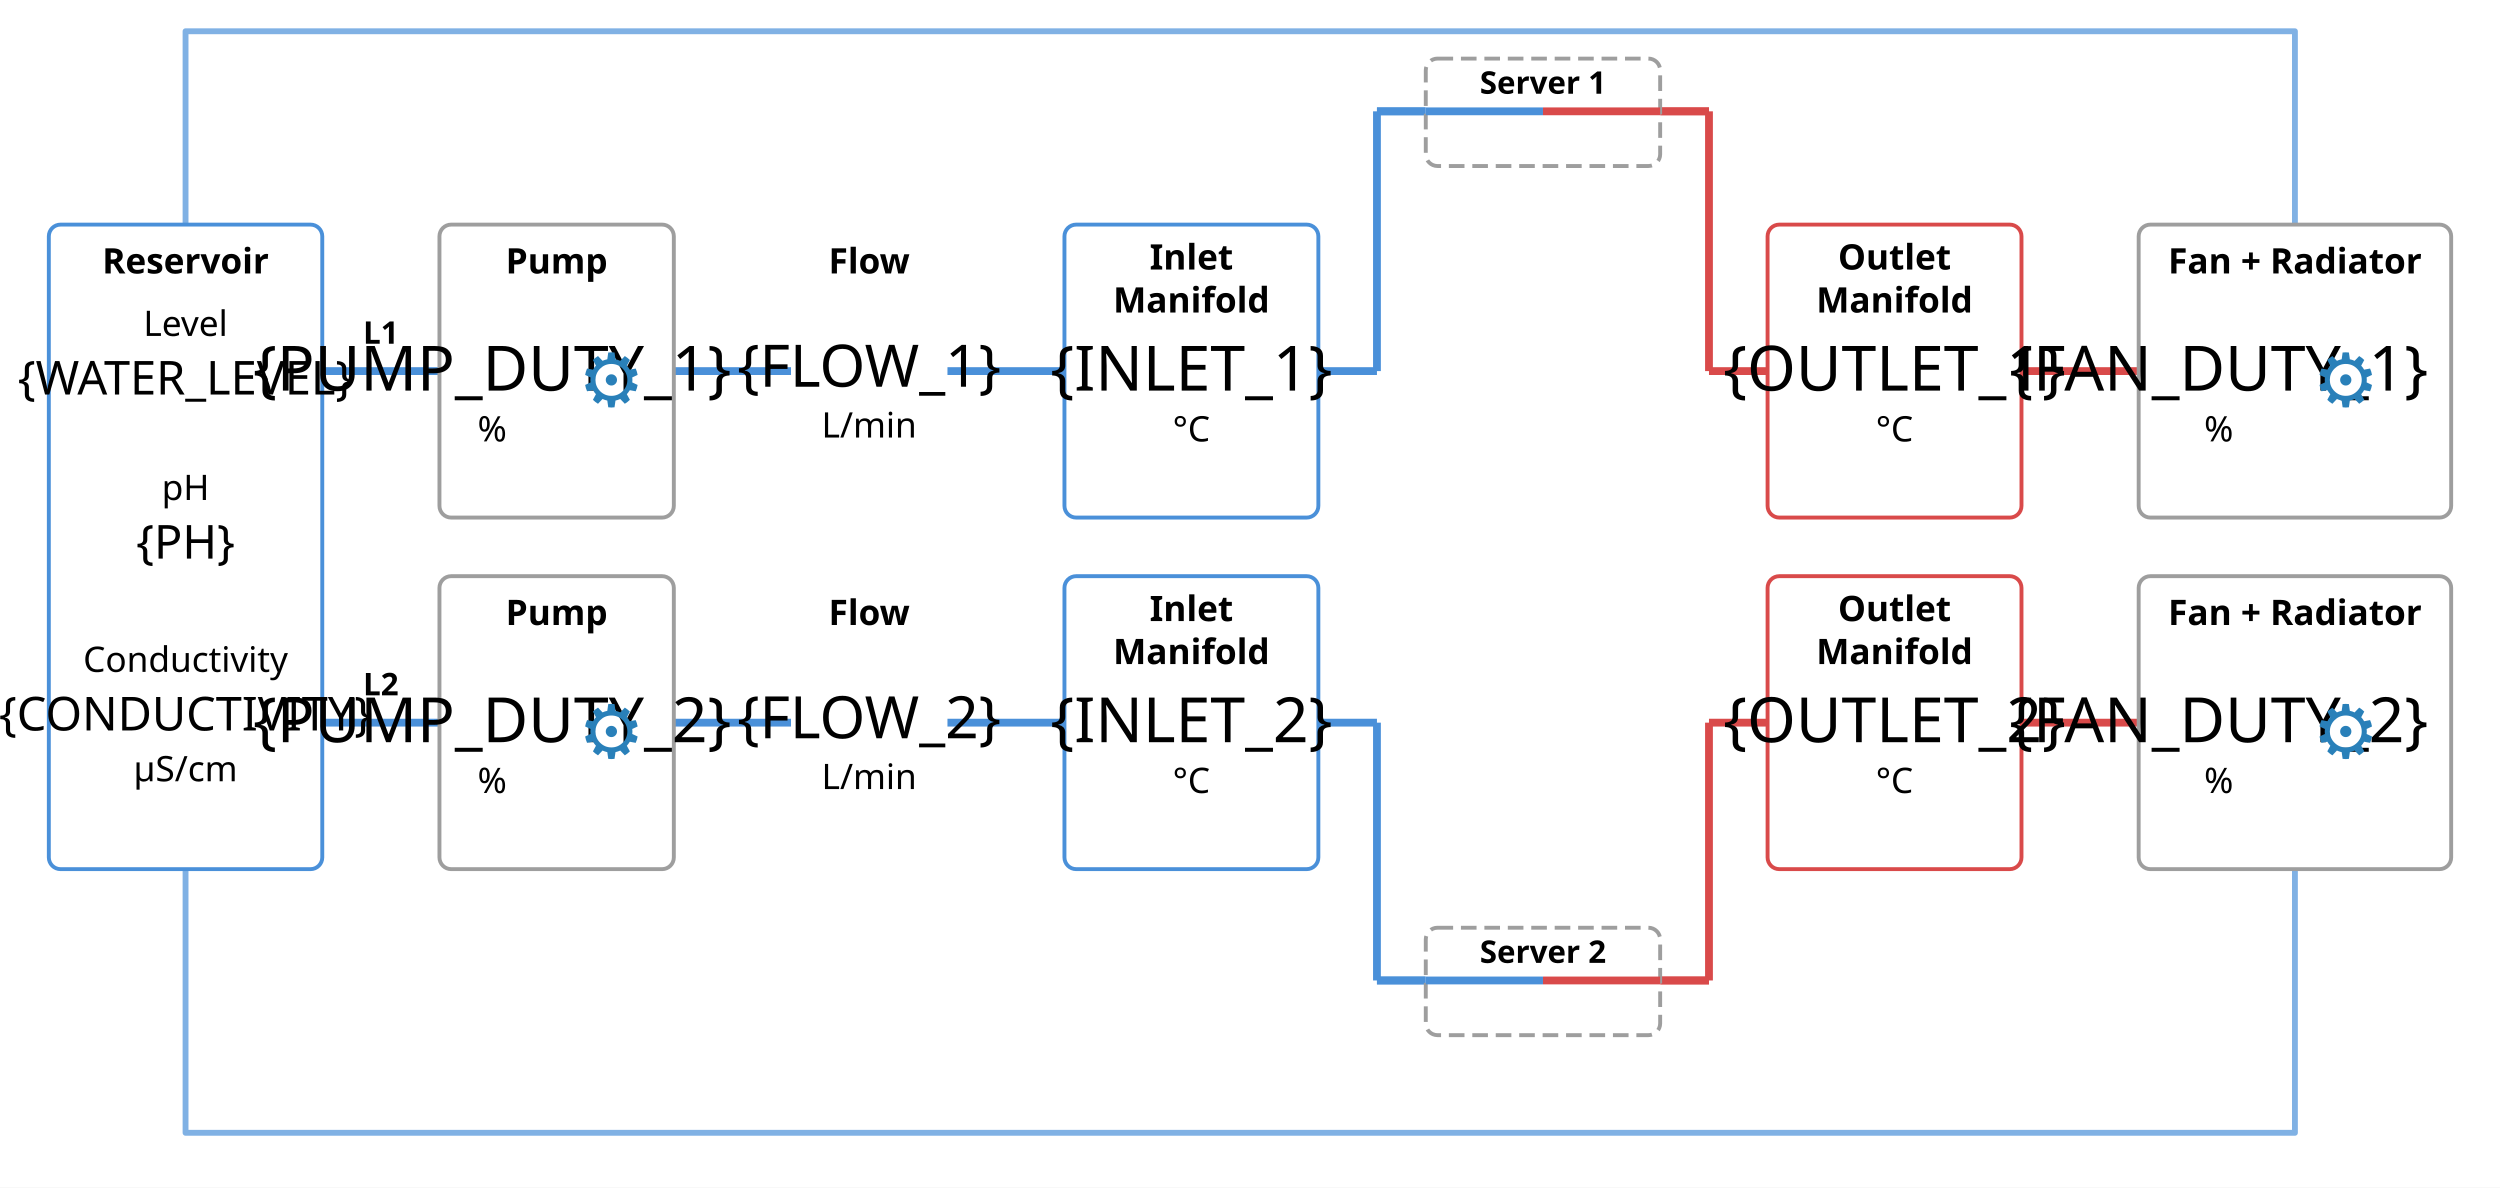
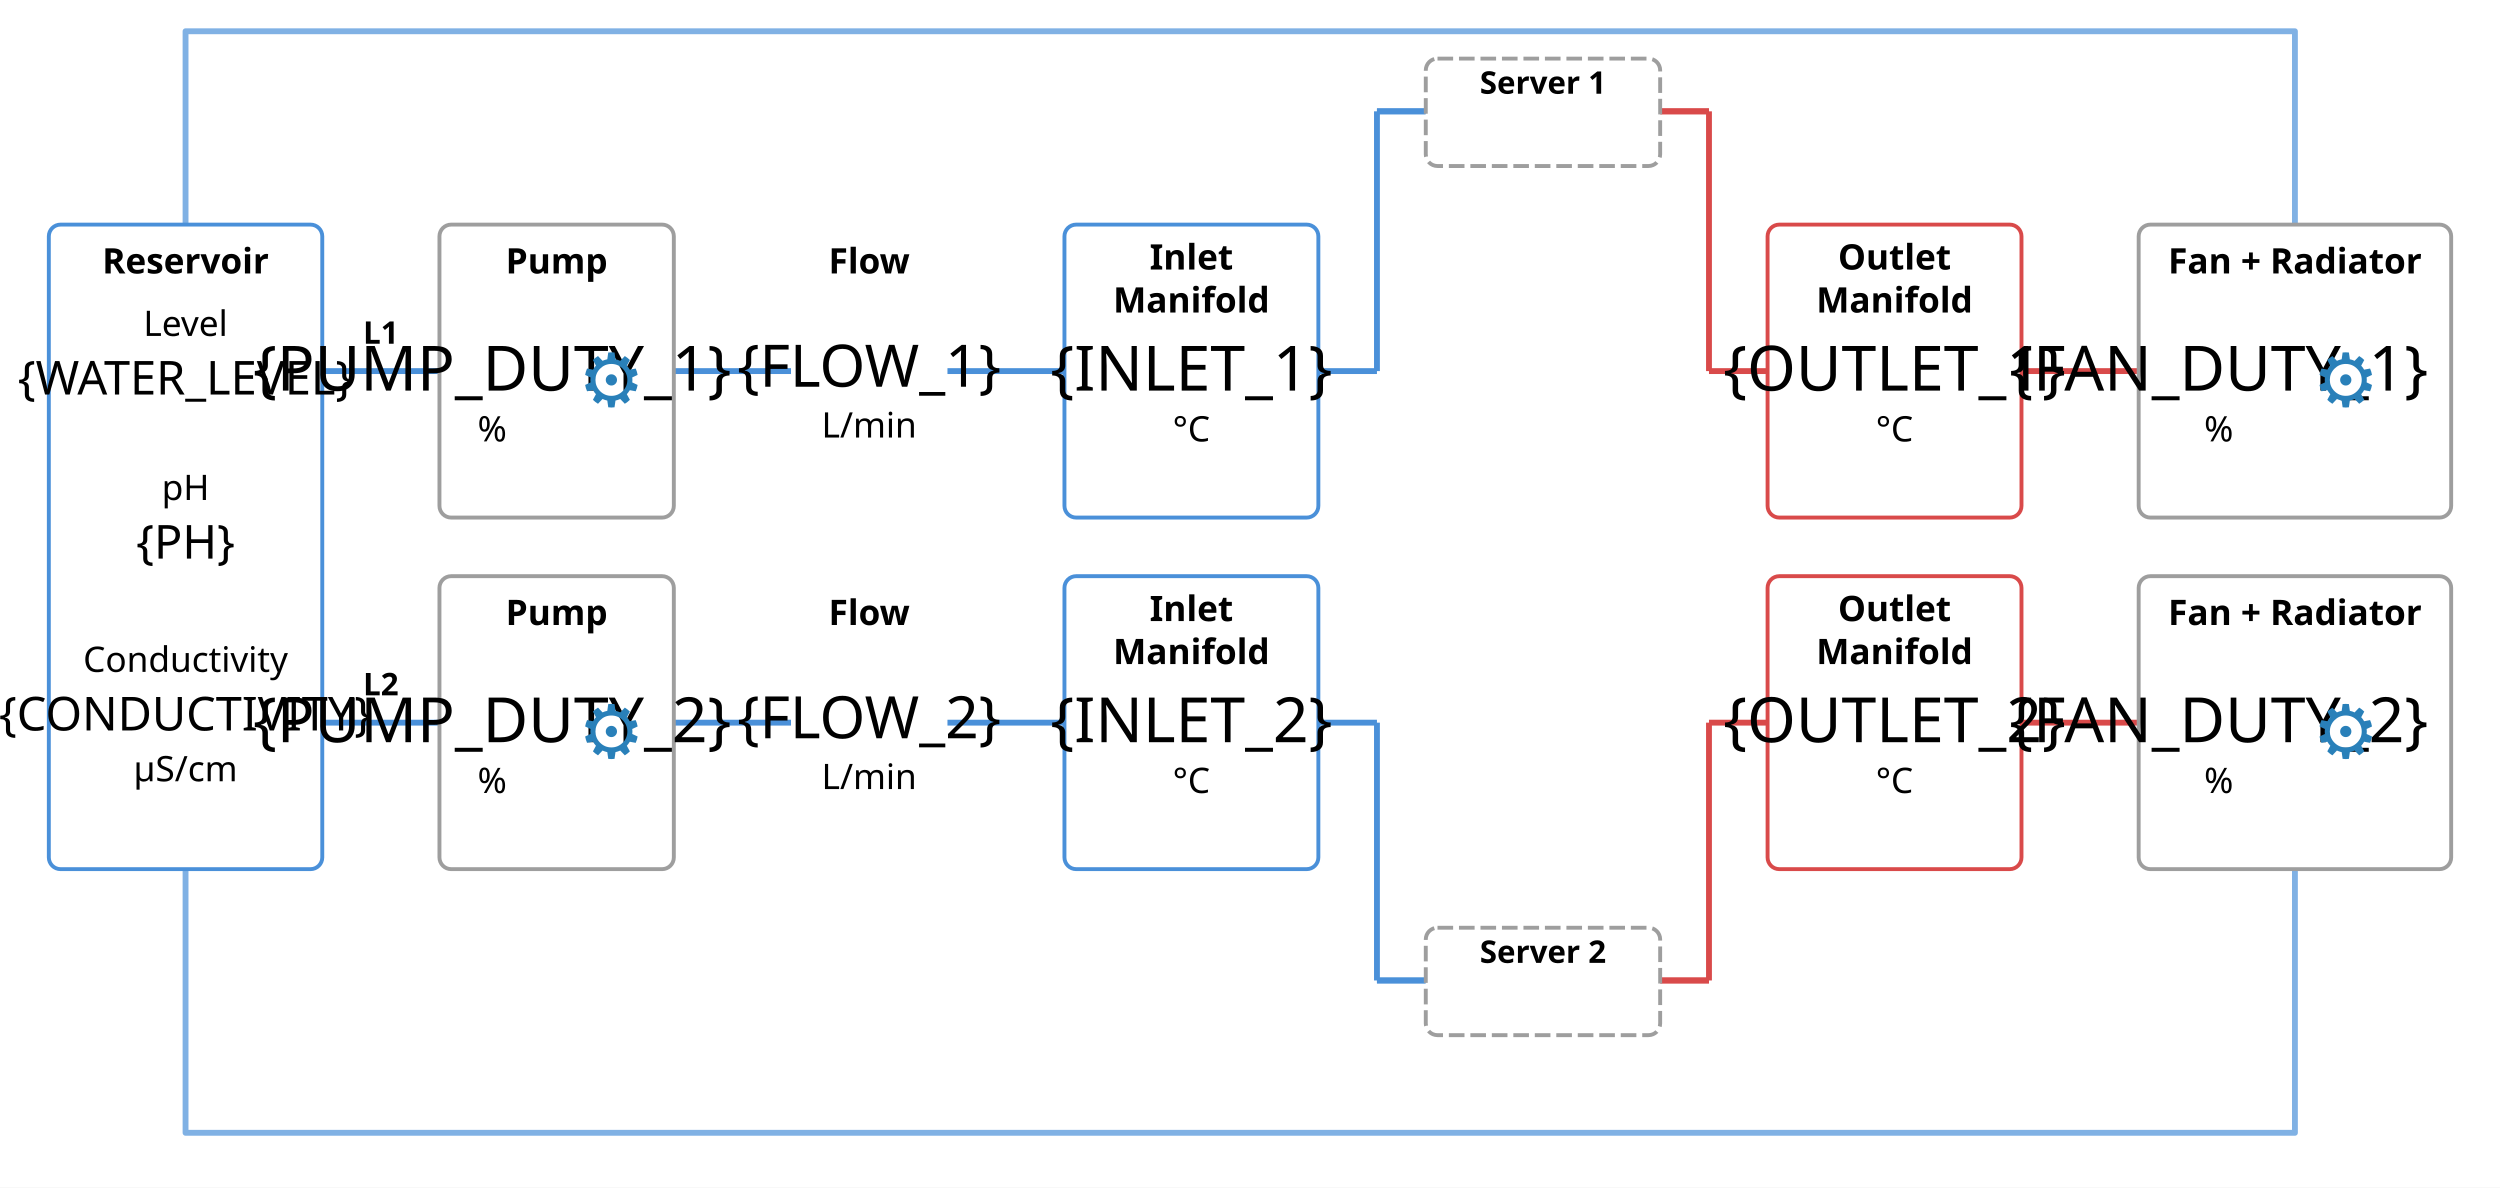
<svg xmlns="http://www.w3.org/2000/svg" viewBox="0 0 1280 608" width="1280" height="608">
  <rect width="1280" height="608" fill="#ffffff" />
  <polyline points="1175,115 1175,16 95,16 95,115" fill="none" stroke="#4a90d9" stroke-width="3" stroke-linejoin="round" opacity="0.7" />
  <polyline points="1175,445 1175,580 95,580 95,445" fill="none" stroke="#4a90d9" stroke-width="3" stroke-linejoin="round" opacity="0.7" />
-   <line x1="165" y1="190" x2="225" y2="190" stroke="#4a90d9" stroke-width="4" />
-   <line x1="345" y1="190" x2="405" y2="190" stroke="#4a90d9" stroke-width="4" />
-   <line x1="485" y1="190" x2="545" y2="190" stroke="#4a90d9" stroke-width="4" />
-   <line x1="675" y1="190" x2="705" y2="190" stroke="#4a90d9" stroke-width="4" />
-   <line x1="705" y1="190" x2="705" y2="57" stroke="#4a90d9" stroke-width="4" />
-   <line x1="705" y1="57" x2="730" y2="57" stroke="#4a90d9" stroke-width="4" />
-   <line x1="165" y1="370" x2="225" y2="370" stroke="#4a90d9" stroke-width="4" />
-   <line x1="345" y1="370" x2="405" y2="370" stroke="#4a90d9" stroke-width="4" />
-   <line x1="485" y1="370" x2="545" y2="370" stroke="#4a90d9" stroke-width="4" />
-   <line x1="675" y1="370" x2="705" y2="370" stroke="#4a90d9" stroke-width="4" />
-   <line x1="705" y1="370" x2="705" y2="502" stroke="#4a90d9" stroke-width="4" />
-   <line x1="705" y1="502" x2="730" y2="502" stroke="#4a90d9" stroke-width="4" />
-   <line x1="850" y1="57" x2="875" y2="57" stroke="#d94a4a" stroke-width="4" />
-   <line x1="875" y1="57" x2="875" y2="190" stroke="#d94a4a" stroke-width="4" />
-   <line x1="875" y1="190" x2="905" y2="190" stroke="#d94a4a" stroke-width="4" />
-   <line x1="850" y1="502" x2="875" y2="502" stroke="#d94a4a" stroke-width="4" />
-   <line x1="875" y1="502" x2="875" y2="370" stroke="#d94a4a" stroke-width="4" />
-   <line x1="875" y1="370" x2="905" y2="370" stroke="#d94a4a" stroke-width="4" />
-   <line x1="1035" y1="190" x2="1095" y2="190" stroke="#d94a4a" stroke-width="4" />
-   <line x1="1035" y1="370" x2="1095" y2="370" stroke="#d94a4a" stroke-width="4" />
+   <line x1="165" y1="190" x2="225" y2="190" stroke="#4a90d9" stroke-width="3" />
+   <line x1="345" y1="190" x2="405" y2="190" stroke="#4a90d9" stroke-width="3" />
+   <line x1="485" y1="190" x2="545" y2="190" stroke="#4a90d9" stroke-width="3" />
+   <line x1="675" y1="190" x2="705" y2="190" stroke="#4a90d9" stroke-width="3" />
+   <line x1="705" y1="190" x2="705" y2="57" stroke="#4a90d9" stroke-width="3" />
+   <line x1="705" y1="57" x2="730" y2="57" stroke="#4a90d9" stroke-width="3" />
+   <line x1="165" y1="370" x2="225" y2="370" stroke="#4a90d9" stroke-width="3" />
+   <line x1="345" y1="370" x2="405" y2="370" stroke="#4a90d9" stroke-width="3" />
+   <line x1="485" y1="370" x2="545" y2="370" stroke="#4a90d9" stroke-width="3" />
+   <line x1="675" y1="370" x2="705" y2="370" stroke="#4a90d9" stroke-width="3" />
+   <line x1="705" y1="370" x2="705" y2="502" stroke="#4a90d9" stroke-width="3" />
+   <line x1="705" y1="502" x2="730" y2="502" stroke="#4a90d9" stroke-width="3" />
+   <line x1="850" y1="57" x2="875" y2="57" stroke="#d94a4a" stroke-width="3" />
+   <line x1="875" y1="57" x2="875" y2="190" stroke="#d94a4a" stroke-width="3" />
+   <line x1="875" y1="190" x2="905" y2="190" stroke="#d94a4a" stroke-width="3" />
+   <line x1="850" y1="502" x2="875" y2="502" stroke="#d94a4a" stroke-width="3" />
+   <line x1="875" y1="502" x2="875" y2="370" stroke="#d94a4a" stroke-width="3" />
+   <line x1="875" y1="370" x2="905" y2="370" stroke="#d94a4a" stroke-width="3" />
+   <line x1="1035" y1="190" x2="1095" y2="190" stroke="#d94a4a" stroke-width="3" />
+   <line x1="1035" y1="370" x2="1095" y2="370" stroke="#d94a4a" stroke-width="3" />
  <rect x="25" y="115" width="140" height="330" rx="6" fill="#ffffff" stroke="#4a90d9" stroke-width="2" />
  <rect x="225" y="115" width="120" height="150" rx="6" fill="#ffffff" stroke="#9e9e9e" stroke-width="2" />
  <rect x="225" y="295" width="120" height="150" rx="6" fill="#ffffff" stroke="#9e9e9e" stroke-width="2" />
  <rect x="405" y="115" width="80" height="150" rx="6" fill="#ffffff" stroke="none" />
  <rect x="405" y="295" width="80" height="150" rx="6" fill="#ffffff" stroke="none" />
  <rect x="545" y="115" width="130" height="150" rx="6" fill="#ffffff" stroke="#4a90d9" stroke-width="2" />
  <rect x="545" y="295" width="130" height="150" rx="6" fill="#ffffff" stroke="#4a90d9" stroke-width="2" />
  <rect x="905" y="115" width="130" height="150" rx="6" fill="#ffffff" stroke="#d94a4a" stroke-width="2" />
  <rect x="905" y="295" width="130" height="150" rx="6" fill="#ffffff" stroke="#d94a4a" stroke-width="2" />
  <rect x="1095" y="115" width="160" height="150" rx="6" fill="#ffffff" stroke="#9e9e9e" stroke-width="2" />
  <rect x="1095" y="295" width="160" height="150" rx="6" fill="#ffffff" stroke="#9e9e9e" stroke-width="2" />
-   <line x1="705" y1="57" x2="730" y2="57" stroke="#4a90d9" stroke-width="4" />
-   <line x1="850" y1="57" x2="875" y2="57" stroke="#d94a4a" stroke-width="4" />
-   <line x1="705" y1="502" x2="730" y2="502" stroke="#4a90d9" stroke-width="4" />
-   <line x1="850" y1="502" x2="875" y2="502" stroke="#d94a4a" stroke-width="4" />
-   <rect x="730" y="30" width="120" height="55" rx="6" fill="#ffffff" stroke="#9e9e9e" stroke-width="2" stroke-dasharray="8,4" />
-   <rect x="730" y="475" width="120" height="55" rx="6" fill="#ffffff" stroke="#9e9e9e" stroke-width="2" stroke-dasharray="8,4" />
-   <line x1="730" y1="57" x2="790" y2="57" stroke="#4a90d9" stroke-width="4" />
-   <line x1="790" y1="57" x2="850" y2="57" stroke="#d94a4a" stroke-width="4" />
-   <line x1="730" y1="502" x2="790" y2="502" stroke="#4a90d9" stroke-width="4" />
-   <line x1="790" y1="502" x2="850" y2="502" stroke="#d94a4a" stroke-width="4" />
+   <line x1="705" y1="57" x2="730" y2="57" stroke="#4a90d9" stroke-width="3" />
+   <line x1="850" y1="57" x2="875" y2="57" stroke="#d94a4a" stroke-width="3" />
+   <line x1="705" y1="502" x2="730" y2="502" stroke="#4a90d9" stroke-width="3" />
+   <line x1="850" y1="502" x2="875" y2="502" stroke="#d94a4a" stroke-width="3" />
+   <rect x="730" y="30" width="120" height="55" rx="6" fill="#ffffff" stroke="#9e9e9e" stroke-width="2" stroke-dasharray="8,3" />
+   <rect x="730" y="475" width="120" height="55" rx="6" fill="#ffffff" stroke="#9e9e9e" stroke-width="2" stroke-dasharray="8,3" />
  <text x="95" y="140" text-anchor="middle" font-family="sans-serif" font-size="18" font-weight="bold" fill="#000000">Reservoir</text>
  <text x="95" y="172" text-anchor="middle" font-family="sans-serif" font-size="18" fill="#000000">Level</text>
  <text x="95" y="202" text-anchor="middle" font-family="sans-serif" font-size="24" fill="{WATER_LEVEL_C}">{WATER_LEVEL}</text>
  <text x="95" y="256" text-anchor="middle" font-family="sans-serif" font-size="18" fill="#000000">pH</text>
  <text x="95" y="286" text-anchor="middle" font-family="sans-serif" font-size="24" fill="#000000">{PH}</text>
  <text x="95" y="344" text-anchor="middle" font-family="sans-serif" font-size="18" fill="#000000">Conductivity</text>
  <text x="95" y="374" text-anchor="middle" font-family="sans-serif" font-size="24" fill="#000000">{CONDUCTIVITY}</text>
  <text x="95" y="400" text-anchor="middle" font-family="sans-serif" font-size="18" fill="#000000">µS/cm</text>
  <text x="195" y="176" text-anchor="middle" font-family="sans-serif" font-size="16" font-weight="bold" fill="#000000">L1</text>
  <text x="195" y="356" text-anchor="middle" font-family="sans-serif" font-size="16" font-weight="bold" fill="#000000">L2</text>
  <text x="285" y="140" text-anchor="middle" font-family="sans-serif" font-size="18" font-weight="bold" fill="#000000">Pump</text>
  <text x="252" y="200" text-anchor="middle" font-family="sans-serif" font-size="32" fill="#000000">{PUMP_DUTY_1}</text>
  <text x="252" y="226" text-anchor="middle" font-family="sans-serif" font-size="18" fill="#000000">%</text>
  <text x="296" y="208" text-anchor="start" font-family="sans-serif" font-size="38" fill="#2980b9">⚙</text>
  <text x="285" y="320" text-anchor="middle" font-family="sans-serif" font-size="18" font-weight="bold" fill="#000000">Pump</text>
  <text x="252" y="380" text-anchor="middle" font-family="sans-serif" font-size="32" fill="#000000">{PUMP_DUTY_2}</text>
  <text x="252" y="406" text-anchor="middle" font-family="sans-serif" font-size="18" fill="#000000">%</text>
  <text x="296" y="388" text-anchor="start" font-family="sans-serif" font-size="38" fill="#2980b9">⚙</text>
  <text x="445" y="140" text-anchor="middle" font-family="sans-serif" font-size="18" font-weight="bold" fill="#000000">Flow</text>
  <text x="445" y="198" text-anchor="middle" font-family="sans-serif" font-size="30" fill="#000000">{FLOW_1}</text>
  <text x="445" y="224" text-anchor="middle" font-family="sans-serif" font-size="18" fill="#000000">L/min</text>
  <text x="445" y="320" text-anchor="middle" font-family="sans-serif" font-size="18" font-weight="bold" fill="#000000">Flow</text>
  <text x="445" y="378" text-anchor="middle" font-family="sans-serif" font-size="30" fill="#000000">{FLOW_2}</text>
  <text x="445" y="404" text-anchor="middle" font-family="sans-serif" font-size="18" fill="#000000">L/min</text>
  <text x="610" y="138" text-anchor="middle" font-family="sans-serif" font-size="18" font-weight="bold" fill="#000000">Inlet</text>
  <text x="610" y="160" text-anchor="middle" font-family="sans-serif" font-size="18" font-weight="bold" fill="#000000">Manifold</text>
  <text x="610" y="200" text-anchor="middle" font-family="sans-serif" font-size="32" fill="{INLET_1_C}">{INLET_1}</text>
  <text x="610" y="226" text-anchor="middle" font-family="sans-serif" font-size="18" fill="#000000">°C</text>
  <text x="610" y="318" text-anchor="middle" font-family="sans-serif" font-size="18" font-weight="bold" fill="#000000">Inlet</text>
  <text x="610" y="340" text-anchor="middle" font-family="sans-serif" font-size="18" font-weight="bold" fill="#000000">Manifold</text>
  <text x="610" y="380" text-anchor="middle" font-family="sans-serif" font-size="32" fill="{INLET_2_C}">{INLET_2}</text>
  <text x="610" y="406" text-anchor="middle" font-family="sans-serif" font-size="18" fill="#000000">°C</text>
  <text x="790" y="48" text-anchor="middle" font-family="sans-serif" font-size="16" font-weight="bold" fill="#000000">Server 1</text>
  <text x="790" y="493" text-anchor="middle" font-family="sans-serif" font-size="16" font-weight="bold" fill="#000000">Server 2</text>
  <text x="970" y="138" text-anchor="middle" font-family="sans-serif" font-size="18" font-weight="bold" fill="#000000">Outlet</text>
  <text x="970" y="160" text-anchor="middle" font-family="sans-serif" font-size="18" font-weight="bold" fill="#000000">Manifold</text>
  <text x="970" y="200" text-anchor="middle" font-family="sans-serif" font-size="32" fill="{OUTLET_1_C}">{OUTLET_1}</text>
  <text x="970" y="226" text-anchor="middle" font-family="sans-serif" font-size="18" fill="#000000">°C</text>
  <text x="970" y="318" text-anchor="middle" font-family="sans-serif" font-size="18" font-weight="bold" fill="#000000">Outlet</text>
  <text x="970" y="340" text-anchor="middle" font-family="sans-serif" font-size="18" font-weight="bold" fill="#000000">Manifold</text>
  <text x="970" y="380" text-anchor="middle" font-family="sans-serif" font-size="32" fill="{OUTLET_2_C}">{OUTLET_2}</text>
  <text x="970" y="406" text-anchor="middle" font-family="sans-serif" font-size="18" fill="#000000">°C</text>
  <text x="1175" y="140" text-anchor="middle" font-family="sans-serif" font-size="18" font-weight="bold" fill="#000000">Fan + Radiator</text>
  <text x="1136" y="200" text-anchor="middle" font-family="sans-serif" font-size="32" fill="#000000">{FAN_DUTY_1}</text>
  <text x="1136" y="226" text-anchor="middle" font-family="sans-serif" font-size="18" fill="#000000">%</text>
  <text x="1184" y="208" text-anchor="start" font-family="sans-serif" font-size="38" fill="#2980b9">⚙</text>
  <text x="1175" y="320" text-anchor="middle" font-family="sans-serif" font-size="18" font-weight="bold" fill="#000000">Fan + Radiator</text>
  <text x="1136" y="380" text-anchor="middle" font-family="sans-serif" font-size="32" fill="#000000">{FAN_DUTY_2}</text>
  <text x="1136" y="406" text-anchor="middle" font-family="sans-serif" font-size="18" fill="#000000">%</text>
  <text x="1184" y="388" text-anchor="start" font-family="sans-serif" font-size="38" fill="#2980b9">⚙</text>
</svg>
